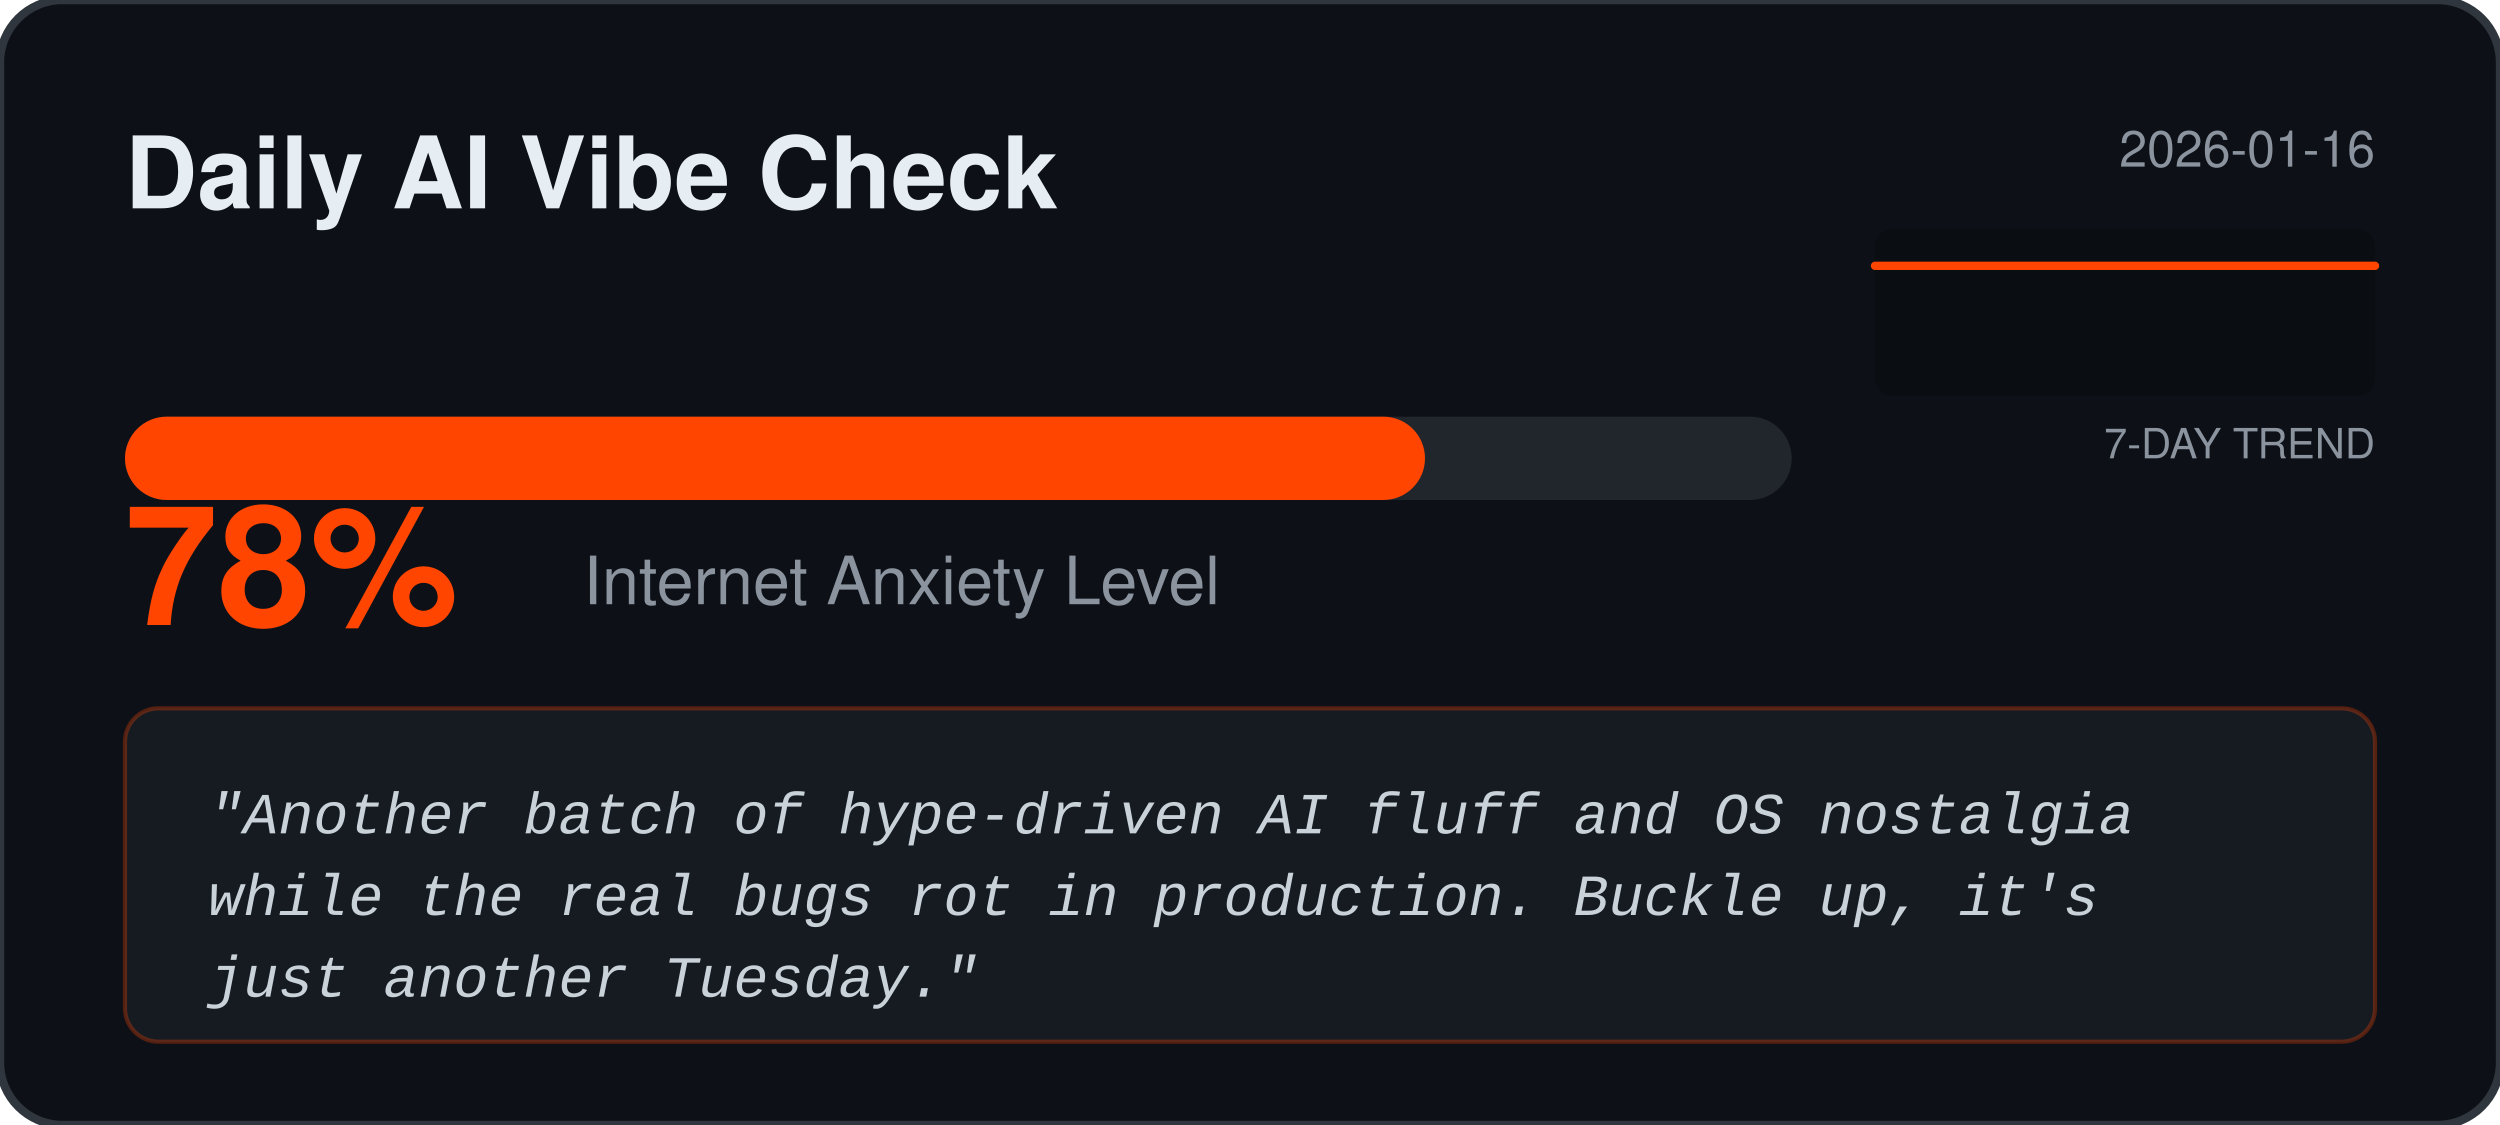
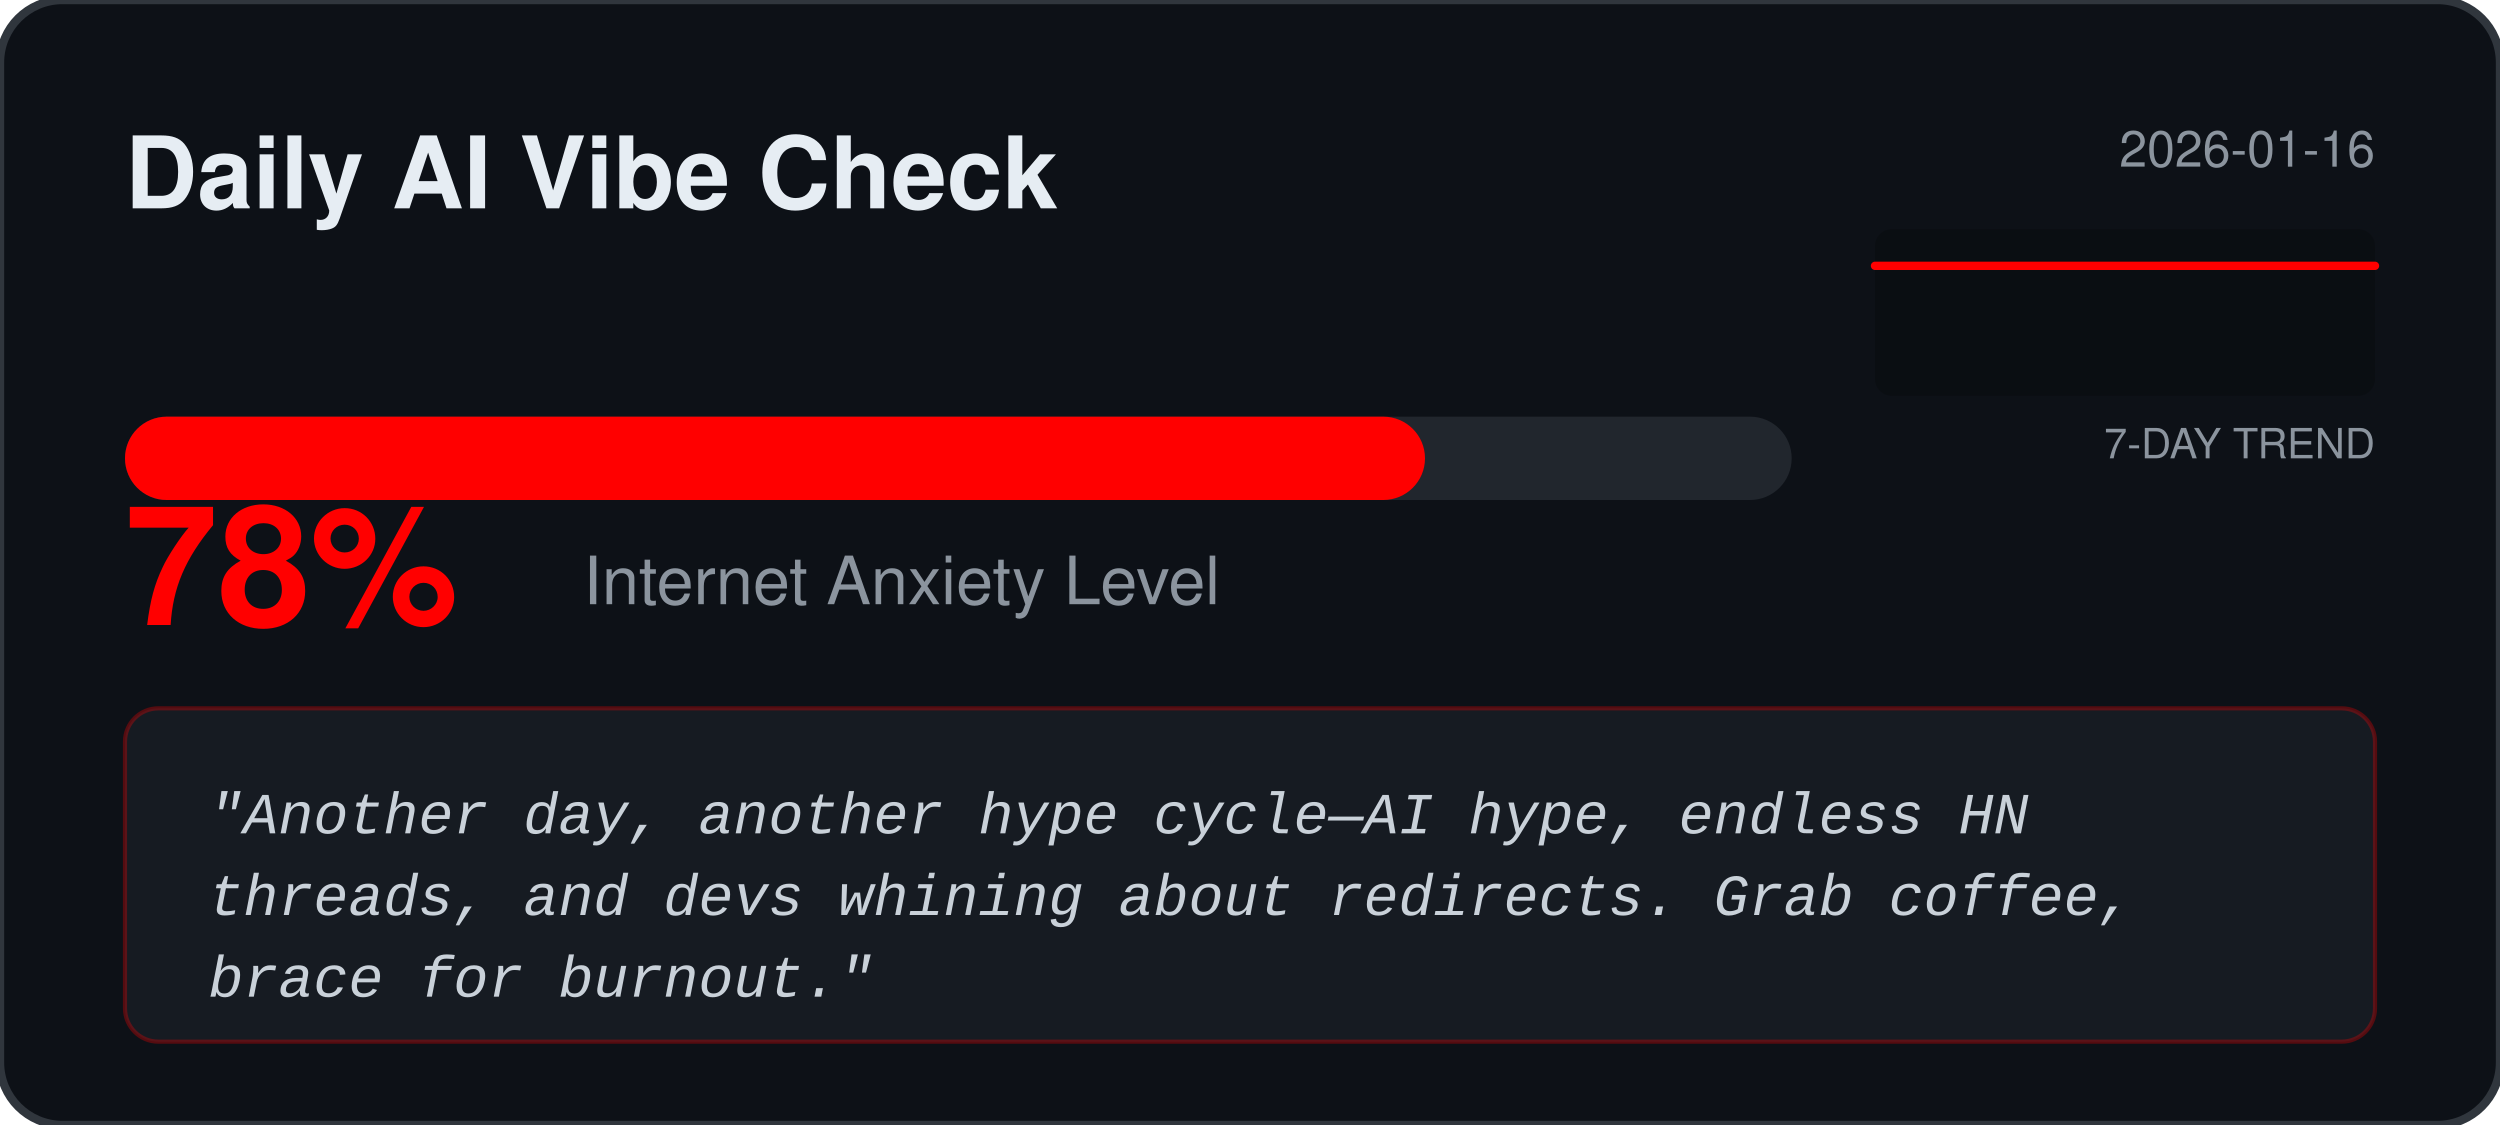
<svg xmlns="http://www.w3.org/2000/svg" width="600" height="270" viewBox="0 0 600 270" fill="none">
  <rect width="600" height="270" rx="15" fill="#0D1117" stroke="#30363D" stroke-width="2" />
  <text x="30" y="50" fill="#E6EDF3" font-family="Segoe UI, Helvetica, sans-serif" font-weight="bold" font-size="24">Daily AI Vibe Check</text>
  <text x="570" y="40" fill="#8B949E" font-family="Segoe UI, Helvetica, sans-serif" font-size="12" text-anchor="end">2026-01-16</text>
  <rect x="450" y="55" width="120" height="40" fill="#000000" fill-opacity="0.2" rx="4" />
  <text x="570" y="110" fill="#8B949E" font-family="Segoe UI, Helvetica, sans-serif" font-size="10" text-anchor="end">7-DAY TREND</text>
-   <polyline points="450.0,63.8 470.0,63.8 490.0,63.8 510.0,63.8 530.0,63.8 550.0,63.8 570.0,63.8" fill="none" stroke="#FF4500" stroke-width="2" stroke-linecap="round" stroke-linejoin="round" />
+   <polyline points="450.0,63.8 470.0,63.8 490.0,63.8 510.0,63.8 530.0,63.8 550.0,63.8 570.0,63.8" fill="none" stroke="#FF0000" stroke-width="2" stroke-linecap="round" stroke-linejoin="round" />
  <rect x="30" y="100" width="400" height="20" rx="10" fill="#21262D" />
-   <rect x="30" y="100" width="312.0" height="20" rx="10" fill="#FF4500" />
-   <text x="30" y="150" fill="#FF4500" font-family="Segoe UI, Helvetica, sans-serif" font-weight="bold" font-size="40">78%</text>
+   <rect x="30" y="100" width="312.0" height="20" rx="10" fill="#FF0000" />
+   <text x="30" y="150" fill="#FF0000" font-family="Segoe UI, Helvetica, sans-serif" font-weight="bold" font-size="40">78%</text>
  <text x="140" y="145" fill="#8B949E" font-family="Segoe UI, Helvetica, sans-serif" font-size="16">Internet Anxiety Level</text>
-   <rect x="30" y="170" width="540" height="80" rx="8" fill="#161B22" stroke="#FF4500" stroke-opacity="0.3" />
+   <rect x="30" y="170" width="540" height="80" rx="8" fill="#161B22" stroke="#FF0000" stroke-opacity="0.3" />
  <text x="50" y="200" fill="#C9D1D9" font-family="Courier New, monospace" font-size="14" font-style="italic">
-     <tspan x="50" dy="0">"Another batch of hype‑driven AI fluff and OS nostalgia</tspan>
-     <tspan x="50" dy="1.4em">while the real bugs rot in production. Buckle up, it's</tspan>
-     <tspan x="50" dy="1.4em">just another Tuesday."</tspan>
+     <tspan x="50" dy="0">"Another day, another hype cycle—AI hype, endless HN</tspan>
+     <tspan x="50" dy="1.4em">threads, and devs whining about redirects. Grab coffee,</tspan>
+     <tspan x="50" dy="1.4em">brace for burnout."</tspan>
  </text>
</svg>
